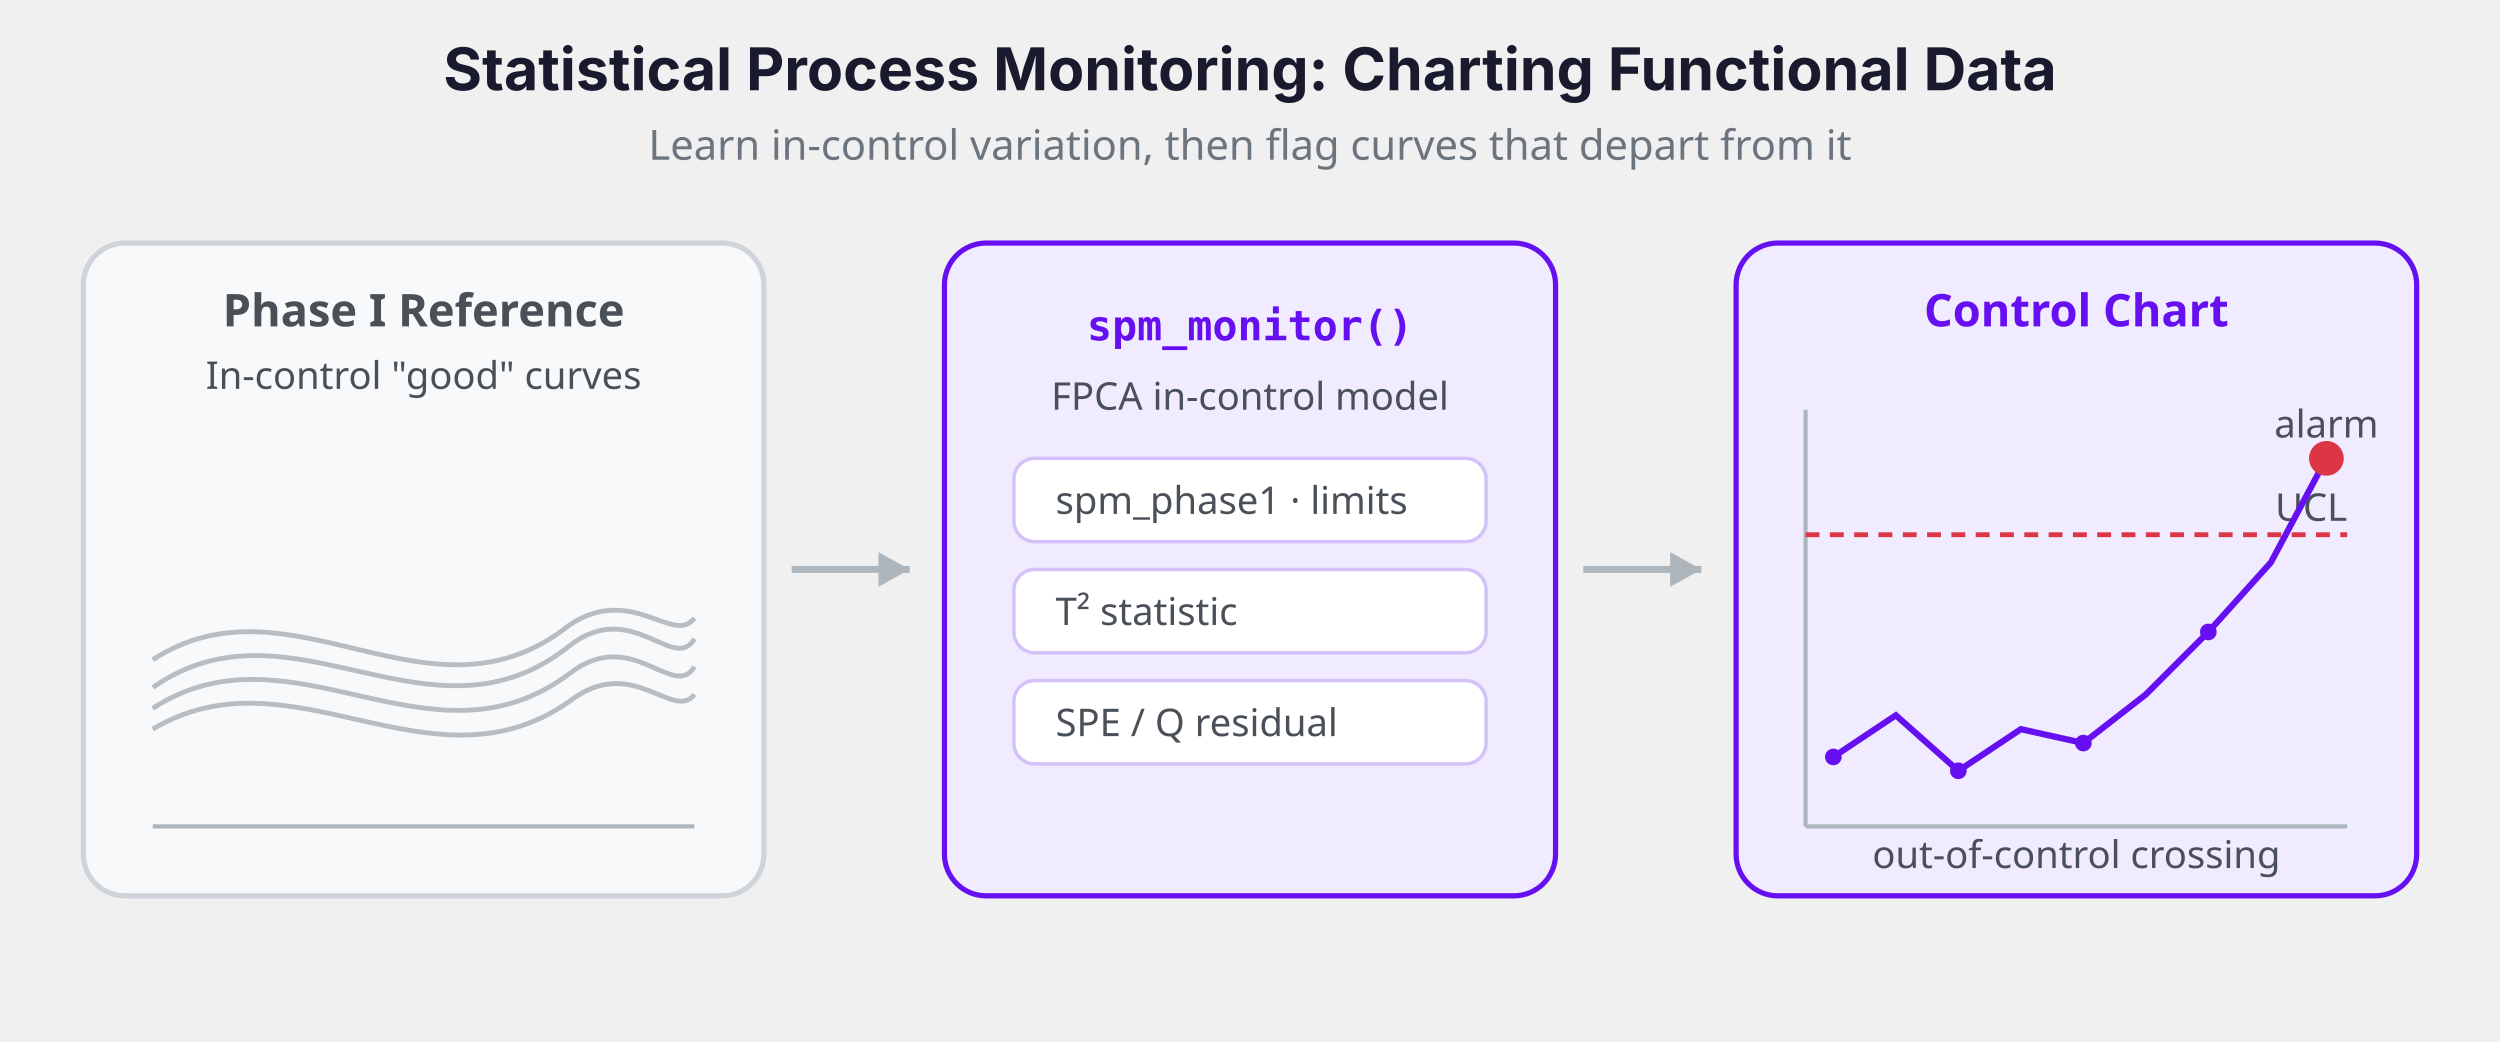
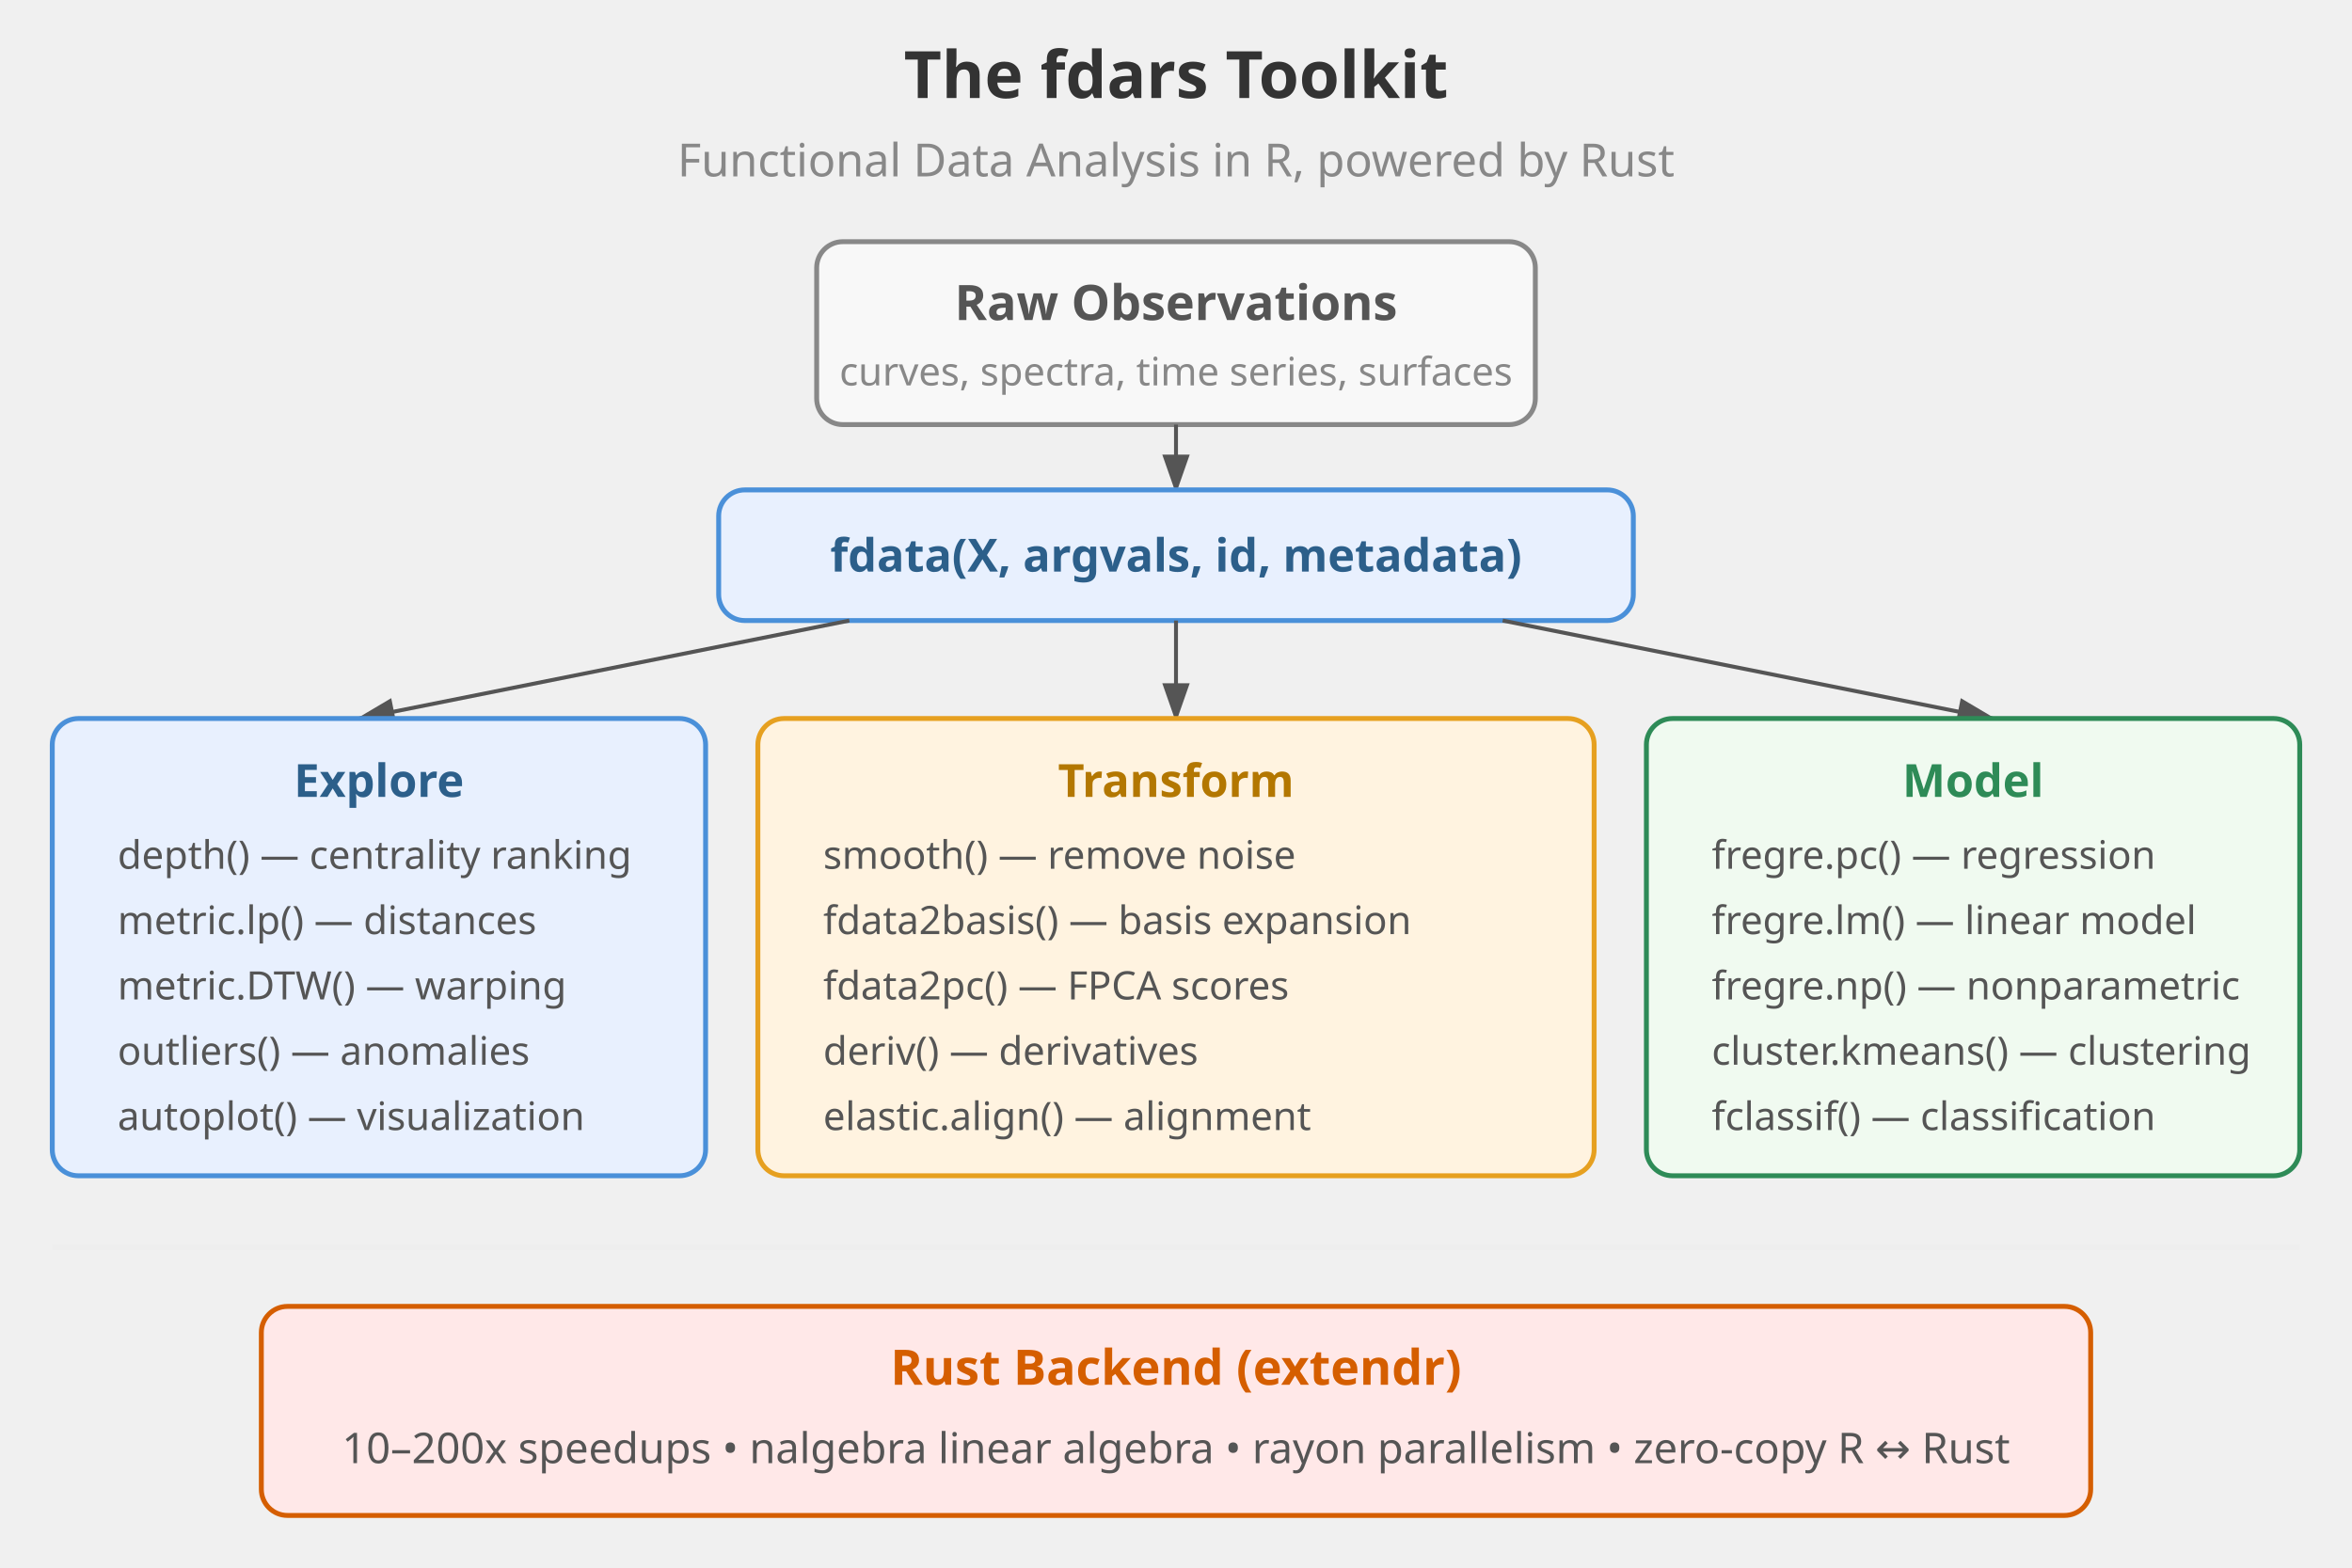
- <svg xmlns="http://www.w3.org/2000/svg" viewBox="0 0 720 300" fill="none" role="img" aria-label="Functional SPM: chart new curves against an in-control model">
-   <style>
-     .ttl{font:700 17px system-ui,-apple-system,sans-serif;fill:#1a1a2e}
-     .sub{font:400 12px system-ui,sans-serif;fill:#6c757d}
-     .lab{font:700 13px system-ui,sans-serif}
-     .sm{font:400 11px system-ui,sans-serif;fill:#495057}
-     .mono{font:600 12px ui-monospace,monospace}
-   </style>
-   <text class="ttl" x="360" y="26" text-anchor="middle">Statistical Process Monitoring: Charting Functional Data</text>
-   <text class="sub" x="360" y="46" text-anchor="middle">Learn in-control variation, then flag curves that depart from it</text>
-   <rect x="24" y="70" width="196" height="188" rx="12" fill="#f8f9fa" stroke="#ced4da" stroke-width="1.5" />
-   <text class="lab" x="122" y="94" text-anchor="middle" fill="#495057">Phase I Reference</text>
-   <text class="sm" x="122" y="112" text-anchor="middle">In-control "good" curves</text>
-   <g transform="translate(44,120)">
-     <line x1="0" y1="118" x2="156" y2="118" stroke="#adb5bd" stroke-width="1.2" />
-     <path d="M0 70 C40 44 80 92 120 60 C138 48 150 66 156 58" stroke="#6c757d" stroke-opacity=".45" stroke-width="1.4" />
-     <path d="M0 84 C40 58 80 104 120 74 C138 60 150 82 156 72" stroke="#6c757d" stroke-opacity=".45" stroke-width="1.4" />
-     <path d="M0 78 C40 50 80 98 120 66 C138 52 150 74 156 64" stroke="#6c757d" stroke-opacity=".45" stroke-width="1.4" />
-     <path d="M0 90 C40 66 80 110 120 82 C138 68 150 88 156 80" stroke="#6c757d" stroke-opacity=".45" stroke-width="1.4" />
-   </g>
-   <path d="M228 164 h34" stroke="#adb5bd" stroke-width="2" />
-   <path d="M262 164 l-9 -5 v10 z" fill="#adb5bd" />
-   <rect x="272" y="70" width="176" height="188" rx="12" fill="#f0ebfe" stroke="#6610f2" stroke-width="1.5" />
-   <text class="mono" x="360" y="98" text-anchor="middle" fill="#6610f2">spm_monitor()</text>
-   <text class="sm" x="360" y="118" text-anchor="middle">FPCA in-control model</text>
-   <g transform="translate(292,132)">
-     <rect x="0" y="0" width="136" height="24" rx="6" fill="#fff" stroke="#d3c2f9" />
-     <text class="sm" x="12" y="16">spm_phase1 · limits</text>
-     <rect x="0" y="32" width="136" height="24" rx="6" fill="#fff" stroke="#d3c2f9" />
-     <text class="sm" x="12" y="48">T² statistic</text>
-     <rect x="0" y="64" width="136" height="24" rx="6" fill="#fff" stroke="#d3c2f9" />
-     <text class="sm" x="12" y="80">SPE / Q residual</text>
-   </g>
-   <path d="M456 164 h34" stroke="#adb5bd" stroke-width="2" />
-   <path d="M490 164 l-9 -5 v10 z" fill="#adb5bd" />
-   <rect x="500" y="70" width="196" height="188" rx="12" fill="#f0ebfe" stroke="#6610f2" stroke-width="1.5" />
-   <text class="lab" x="598" y="94" text-anchor="middle" fill="#6610f2">Control Chart</text>
-   <g transform="translate(520,110)">
-     <line x1="0" y1="128" x2="156" y2="128" stroke="#adb5bd" stroke-width="1.2" />
-     <line x1="0" y1="128" x2="0" y2="8" stroke="#adb5bd" stroke-width="1.2" />
-     <line x1="0" y1="44" x2="156" y2="44" stroke="#dc3545" stroke-width="1.4" stroke-dasharray="4 3" />
-     <text class="sm" x="156" y="40" text-anchor="end" fill="#dc3545">UCL</text>
-     <polyline points="8,108 26,96 44,112 62,100 80,104 98,90 116,72 134,52 150,22" fill="none" stroke="#6610f2" stroke-width="1.8" />
-     <circle cx="8" cy="108" r="2.4" fill="#6610f2" />
-     <circle cx="44" cy="112" r="2.4" fill="#6610f2" />
-     <circle cx="80" cy="104" r="2.4" fill="#6610f2" />
-     <circle cx="116" cy="72" r="2.4" fill="#6610f2" />
-     <circle cx="150" cy="22" r="5" fill="#dc3545" />
-     <text class="sm" x="150" y="16" text-anchor="middle" fill="#dc3545">alarm</text>
-   </g>
-   <text class="sm" x="598" y="250" text-anchor="middle" fill="#6c757d">out-of-control crossing</text>
+ <svg xmlns="http://www.w3.org/2000/svg" viewBox="0 0 720 480" fill="none" font-family="'Segoe UI', system-ui, sans-serif">
+   <text x="360" y="30" text-anchor="middle" font-size="20" font-weight="bold" fill="#333">The fdars Toolkit</text>
+   <text x="360" y="54" text-anchor="middle" font-size="14" fill="#888">Functional Data Analysis in R, powered by Rust</text>
+   <rect x="250" y="74" width="220" height="56" rx="8" fill="#F8F8F8" stroke="#888" stroke-width="1.5" />
+   <text x="360" y="98" text-anchor="middle" font-size="15" font-weight="bold" fill="#555">Raw Observations</text>
+   <text x="360" y="118" text-anchor="middle" font-size="12" fill="#888">curves, spectra, time series, surfaces</text>
+   <line x1="360" y1="130" x2="360" y2="150" stroke="#555" stroke-width="1.2" marker-end="url(#arrIntro)" />
+   <rect x="220" y="150" width="280" height="40" rx="8" fill="#E8F0FE" stroke="#4A90D9" stroke-width="1.5" />
+   <text x="360" y="175" text-anchor="middle" font-size="14" font-weight="bold" fill="#2C5F8A">fdata(X, argvals, id, metadata)</text>
+   <line x1="260" y1="190" x2="110" y2="220" stroke="#555" stroke-width="1.2" marker-end="url(#arrIntro)" />
+   <line x1="360" y1="190" x2="360" y2="220" stroke="#555" stroke-width="1.2" marker-end="url(#arrIntro)" />
+   <line x1="460" y1="190" x2="610" y2="220" stroke="#555" stroke-width="1.2" marker-end="url(#arrIntro)" />
+   <rect x="16" y="220" width="200" height="140" rx="8" fill="#E8F0FE" stroke="#4A90D9" stroke-width="1.5" />
+   <text x="116" y="244" text-anchor="middle" font-size="14" font-weight="bold" fill="#2C5F8A">Explore</text>
+   <text x="36" y="266" font-size="12" fill="#555">depth()  — centrality ranking</text>
+   <text x="36" y="286" font-size="12" fill="#555">metric.lp() — distances</text>
+   <text x="36" y="306" font-size="12" fill="#555">metric.DTW() — warping</text>
+   <text x="36" y="326" font-size="12" fill="#555">outliers() — anomalies</text>
+   <text x="36" y="346" font-size="12" fill="#555">autoplot() — visualization</text>
+   <rect x="232" y="220" width="256" height="140" rx="8" fill="#FFF3E0" stroke="#E6A020" stroke-width="1.5" />
+   <text x="360" y="244" text-anchor="middle" font-size="14" font-weight="bold" fill="#B37700">Transform</text>
+   <text x="252" y="266" font-size="12" fill="#555">smooth() — remove noise</text>
+   <text x="252" y="286" font-size="12" fill="#555">fdata2basis() — basis expansion</text>
+   <text x="252" y="306" font-size="12" fill="#555">fdata2pc() — FPCA scores</text>
+   <text x="252" y="326" font-size="12" fill="#555">deriv() — derivatives</text>
+   <text x="252" y="346" font-size="12" fill="#555">elastic.align() — alignment</text>
+   <rect x="504" y="220" width="200" height="140" rx="8" fill="#F0FAF0" stroke="#2E8B57" stroke-width="1.5" />
+   <text x="604" y="244" text-anchor="middle" font-size="14" font-weight="bold" fill="#2E8B57">Model</text>
+   <text x="524" y="266" font-size="12" fill="#555">fregre.pc() — regression</text>
+   <text x="524" y="286" font-size="12" fill="#555">fregre.lm() — linear model</text>
+   <text x="524" y="306" font-size="12" fill="#555">fregre.np() — nonparametric</text>
+   <text x="524" y="326" font-size="12" fill="#555">cluster.kmeans() — clustering</text>
+   <text x="524" y="346" font-size="12" fill="#555">fclassif() — classification</text>
+   <line x1="16" y1="382" x2="704" y2="382" stroke="#eee" stroke-width="1.5" />
+   <rect x="80" y="400" width="560" height="64" rx="8" fill="#FFE8E8" stroke="#D55E00" stroke-width="1.5" />
+   <text x="360" y="424" text-anchor="middle" font-size="15" font-weight="bold" fill="#D55E00">Rust Backend (extendr)</text>
+   <text x="360" y="448" text-anchor="middle" font-size="13" fill="#555">10–200x speedups  •  nalgebra linear algebra  •  rayon parallelism  •  zero-copy R ↔ Rust</text>
+   <defs>
+     <marker id="arrIntro" markerWidth="10" markerHeight="7" refX="9" refY="3.5" orient="auto">
+       <path d="M0,0 L10,3.5 L0,7" fill="#555" />
+     </marker>
+   </defs>
</svg>
